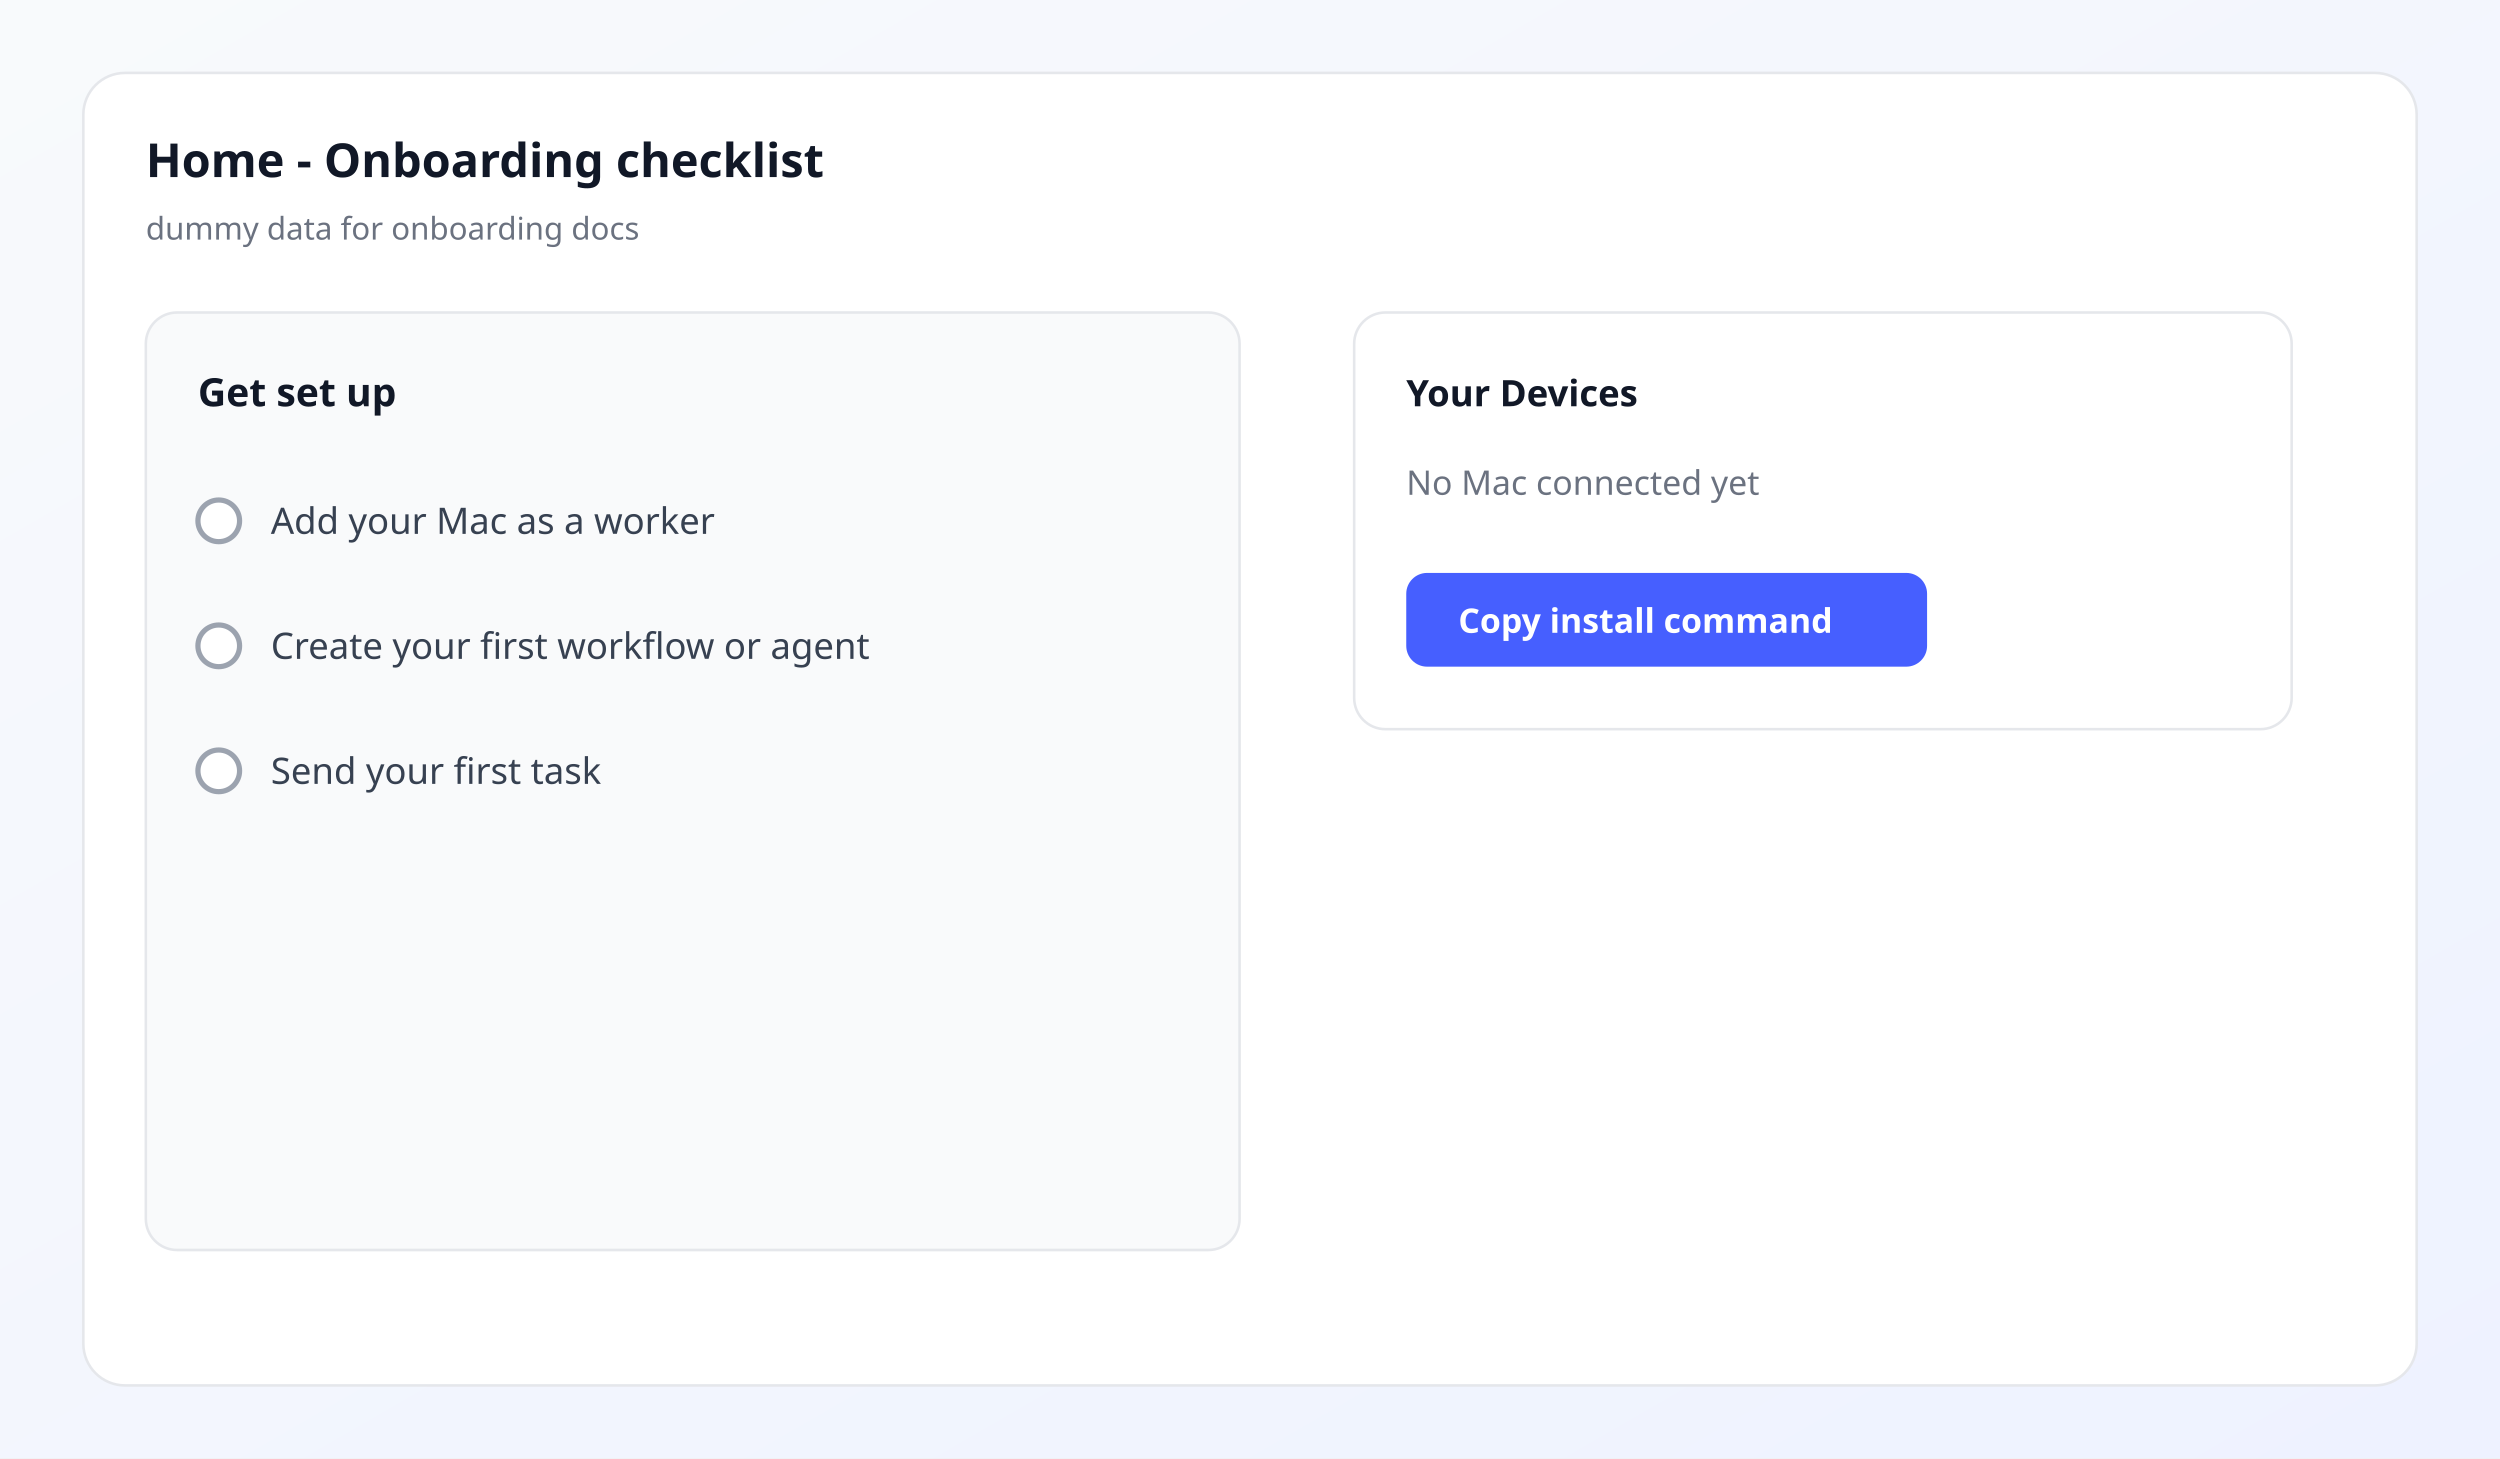
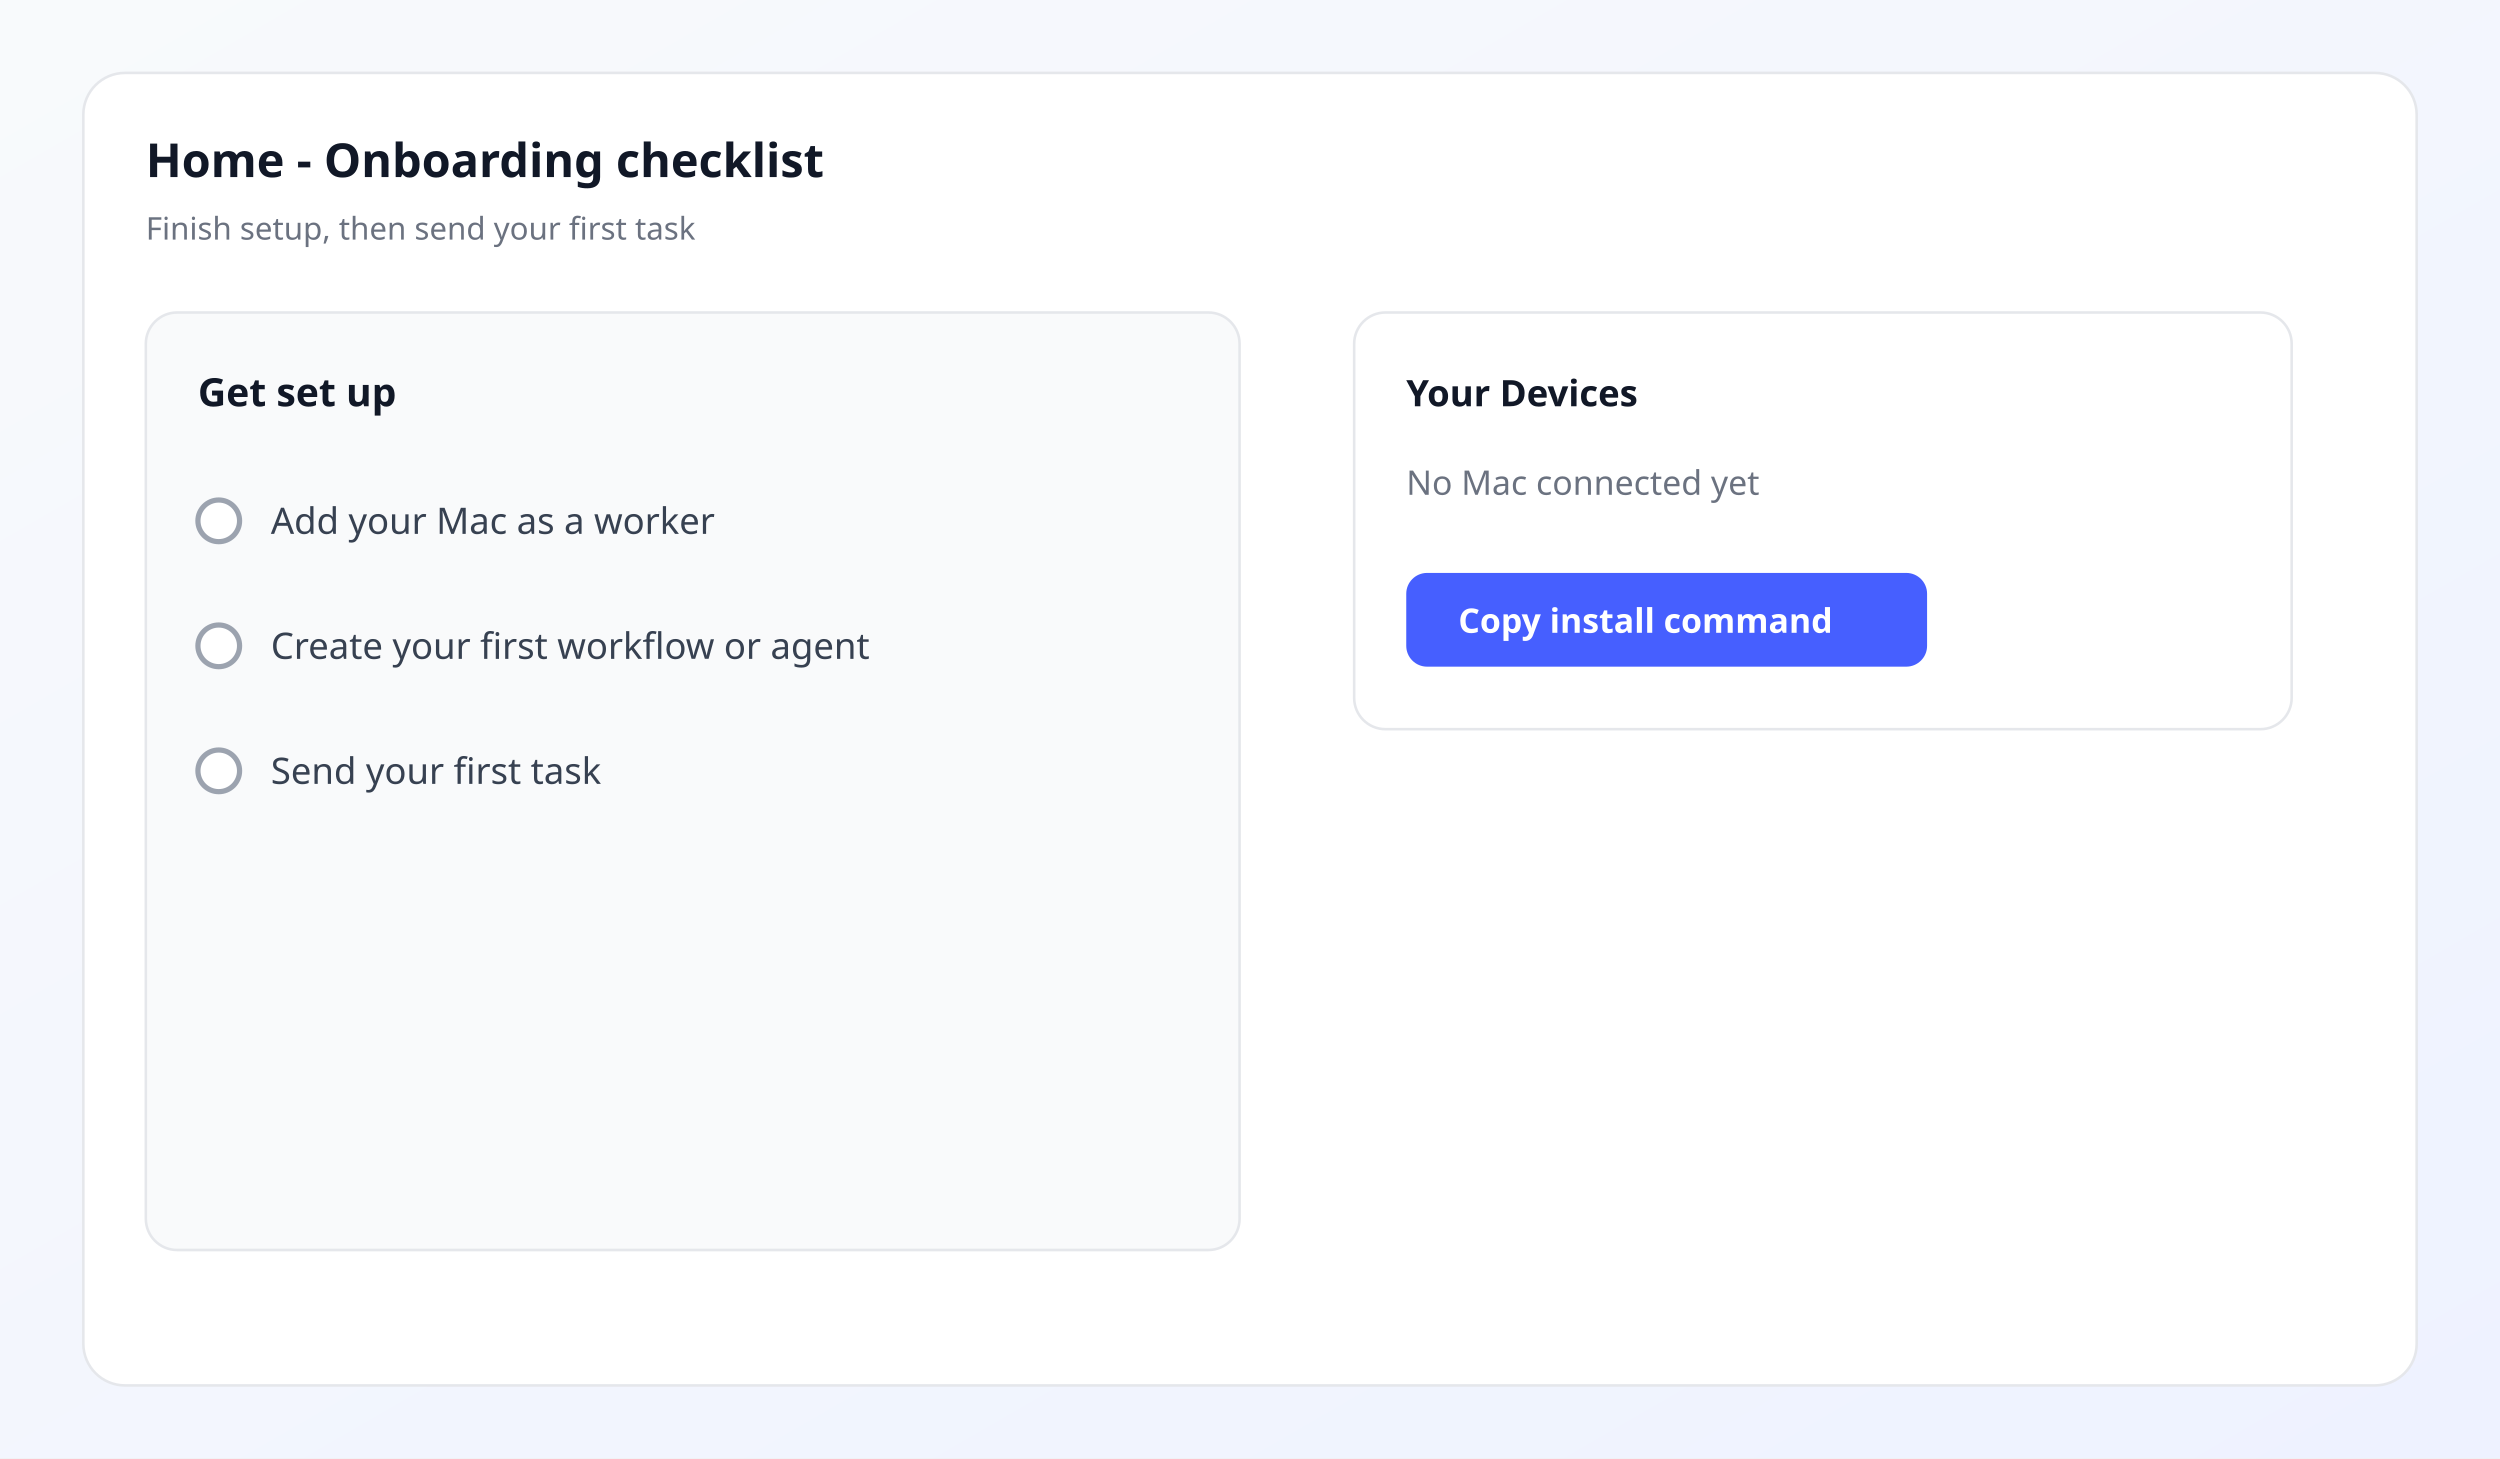
<svg xmlns="http://www.w3.org/2000/svg" width="960" height="560" viewBox="0 0 960 560" role="img" aria-label="Home  -  Onboarding checklist">
  <defs>
    <linearGradient id="bg" x1="0" y1="0" x2="1" y2="1">
      <stop offset="0%" stop-color="#f8fafc" />
      <stop offset="100%" stop-color="#eef2ff" />
    </linearGradient>
  </defs>
  <rect width="960" height="560" fill="url(#bg)" />
  <rect x="32" y="28" width="896" height="504" rx="16" fill="#ffffff" stroke="#e5e7eb" />
  <text x="56" y="68" font-family="ui-sans-serif, system-ui, sans-serif" font-size="18" font-weight="600" fill="#111827">Home  -  Onboarding checklist</text>
-   <text x="56" y="92" font-family="ui-sans-serif, system-ui, sans-serif" font-size="12" fill="#6b7280">dummy data for onboarding docs</text>
+   <text x="56" y="92" font-family="ui-sans-serif, system-ui, sans-serif" font-size="12" fill="#6b7280">Finish setup, then send your first task</text>
  <rect x="56" y="120" width="420" height="360" rx="12" fill="#f9fafb" stroke="#e5e7eb" />
  <text x="76" y="156" font-family="ui-sans-serif, system-ui, sans-serif" font-size="15" font-weight="600" fill="#111827">Get set up</text>
  <g font-family="ui-sans-serif, system-ui, sans-serif" font-size="14" fill="#374151">
    <circle cx="84" cy="200" r="8" fill="#fff" stroke="#9ca3af" stroke-width="2" />
    <text x="104" y="205">Add your Mac as a worker</text>
    <circle cx="84" cy="248" r="8" fill="#fff" stroke="#9ca3af" stroke-width="2" />
    <text x="104" y="253">Create your first workflow or agent</text>
    <circle cx="84" cy="296" r="8" fill="#fff" stroke="#9ca3af" stroke-width="2" />
    <text x="104" y="301">Send your first task</text>
  </g>
  <rect x="520" y="120" width="360" height="160" rx="12" fill="#fff" stroke="#e5e7eb" />
  <text x="540" y="156" font-family="ui-sans-serif, system-ui, sans-serif" font-size="14" font-weight="600" fill="#111827">Your Devices</text>
  <text x="540" y="190" font-family="ui-sans-serif, system-ui, sans-serif" font-size="13" fill="#6b7280">No Mac connected yet</text>
  <rect x="540" y="220" width="200" height="36" rx="8" fill="#465fff" />
  <text x="560" y="243" font-family="ui-sans-serif, system-ui, sans-serif" font-size="13" font-weight="600" fill="#fff">Copy install command</text>
</svg>
